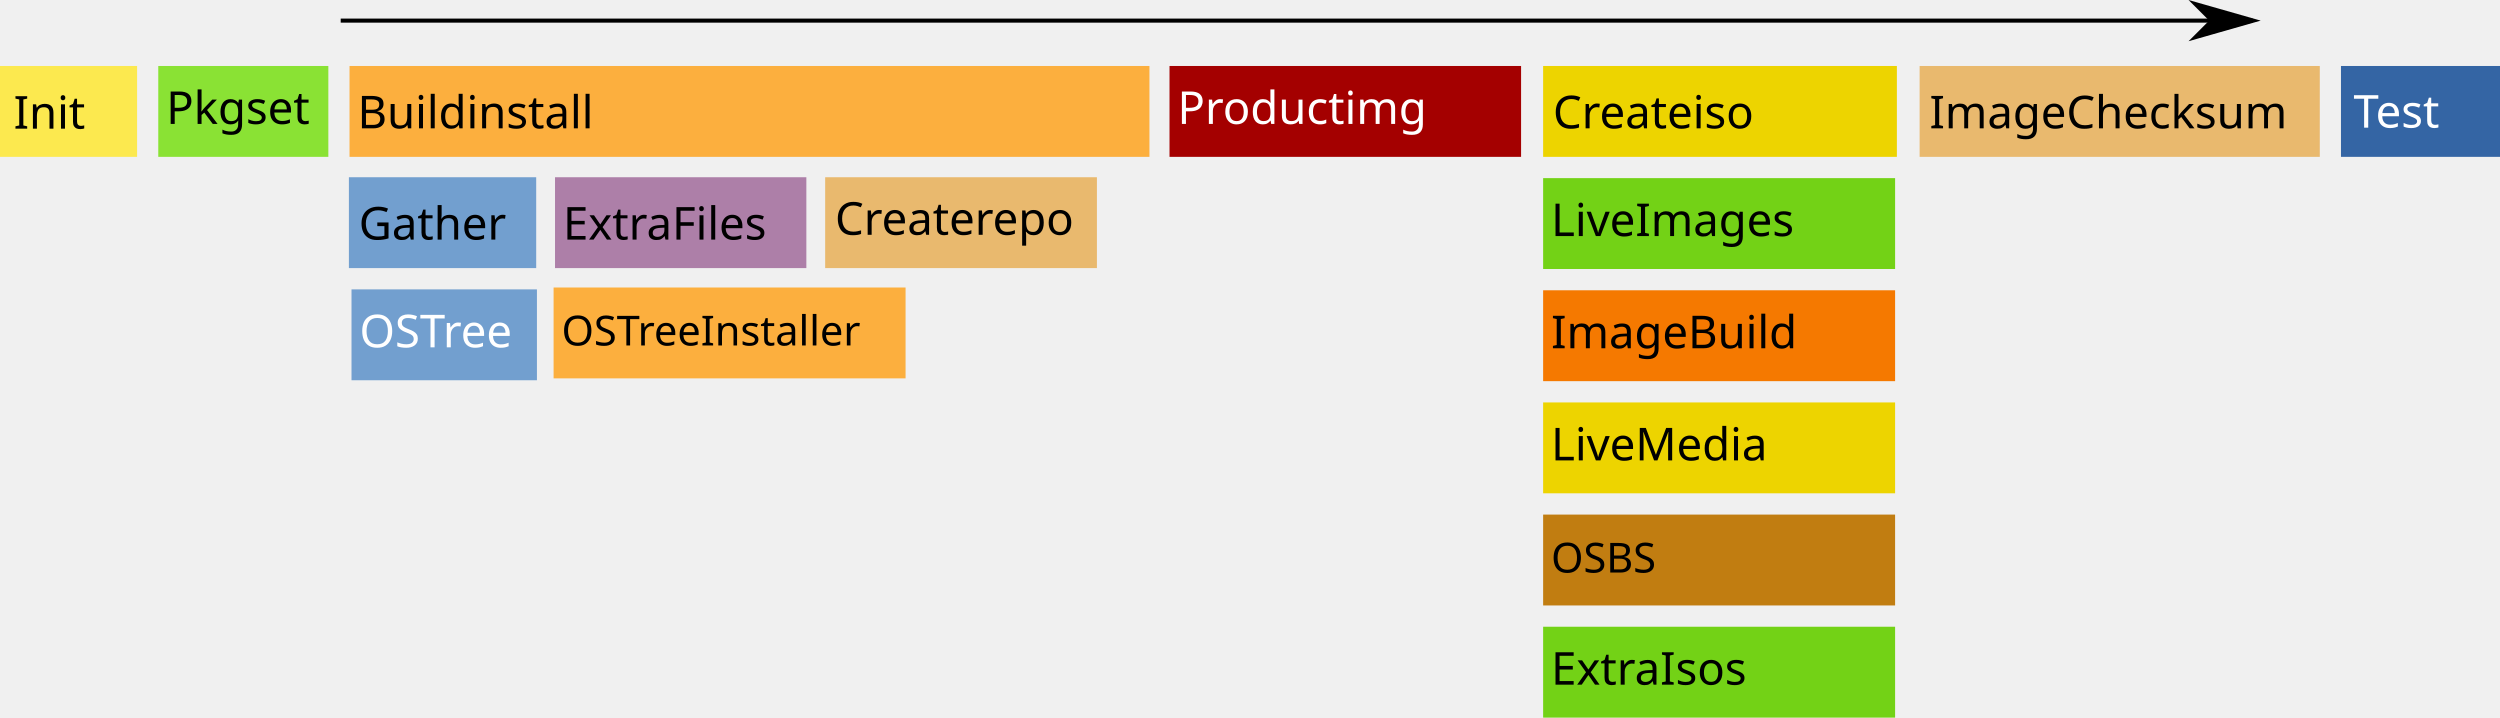
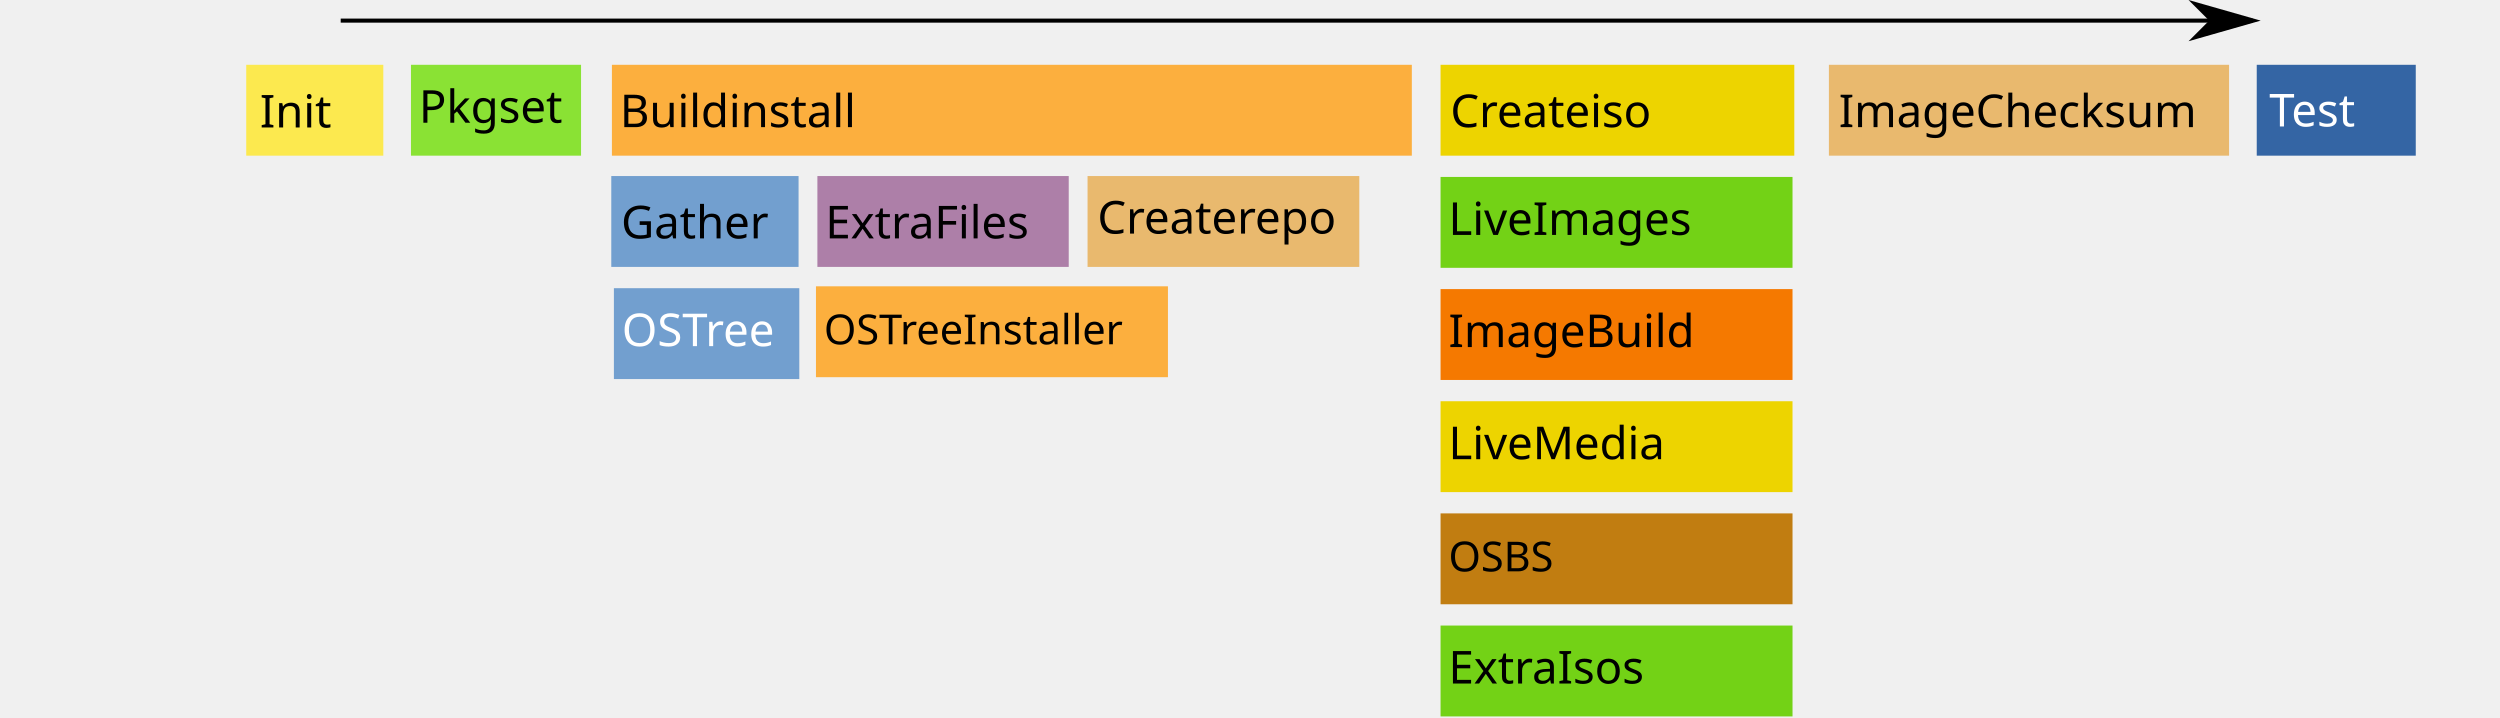
- <svg xmlns="http://www.w3.org/2000/svg" width="771.665" height="221.5" viewBox="0 0 771.665 221.5" id="svg2" version="1.1">
+ <svg xmlns="http://www.w3.org/2000/svg" version="1.1" id="svg2" viewBox="0 0 771.665 221.5" height="221.5" width="771.665">
  <defs id="defs4">
-     <marker style="overflow:visible" id="Arrow1Lend" refX="0" refY="0" orient="auto">
-       <path transform="matrix(-0.8,0,0,-0.8,-10,0)" style="fill:#000000;fill-opacity:1;fill-rule:evenodd;stroke:#000000;stroke-width:1pt;stroke-opacity:1" d="M 0,0 5,-5 -12.5,0 5,5 Z" id="path4451" />
+     <marker orient="auto" refY="0" refX="0" id="Arrow1Lend" style="overflow:visible">
+       <path id="path4451" d="M 0,0 5,-5 -12.5,0 5,5 Z" style="fill:#000000;fill-opacity:1;fill-rule:evenodd;stroke:#000000;stroke-width:1pt;stroke-opacity:1" transform="matrix(-0.8,0,0,-0.8,-10,0)" />
    </marker>
  </defs>
-   <g transform="matrix(1.066667,0,0,1.066667,-2.473231,-910.8524)" id="layer1">
-     <g transform="translate(-1.131703,-80.47309)" id="g3411">
-       <rect style="fill:#8ae234;fill-rule:evenodd;stroke:none;stroke-width:1px;stroke-linecap:butt;stroke-linejoin:miter;stroke-opacity:1" id="rect3340" width="26.296" height="49.215" x="953.491" y="49.25" transform="matrix(0,1,1,0,0,0)" />
-       <text xml:space="preserve" style="font-style:normal;font-weight:normal;line-height:0%;font-family:sans-serif;letter-spacing:0px;word-spacing:0px;fill:#000000;fill-opacity:1;stroke:none;stroke-width:1px;stroke-linecap:butt;stroke-linejoin:miter;stroke-opacity:1" x="51.555" y="970.266" id="text3360">
-         <tspan id="tspan3362" x="51.555" y="970.266" style="font-size:13.148px;line-height:1.25">Pkgset</tspan>
+   <g id="layer1" transform="matrix(1.066667,0,0,1.066667,-2.473231,-910.8524)">
+     <g id="g3411" transform="translate(71.99326,-80.81712)">
+       <rect transform="matrix(0,1,1,0,0,0)" y="49.25" x="953.491" height="49.215" width="26.296" id="rect3340" style="fill:#8ae234;fill-rule:evenodd;stroke:none;stroke-width:1px;stroke-linecap:butt;stroke-linejoin:miter;stroke-opacity:1" />
+       <text id="text3360" y="970.266" x="51.555" style="font-style:normal;font-weight:normal;line-height:0%;font-family:sans-serif;letter-spacing:0px;word-spacing:0px;fill:#000000;fill-opacity:1;stroke:none;stroke-width:1px;stroke-linecap:butt;stroke-linejoin:miter;stroke-opacity:1" xml:space="preserve">
+         <tspan style="font-size:13.148px;line-height:1.25" y="970.266" x="51.555" id="tspan3362">Pkgset</tspan>
      </text>
    </g>
-     <g transform="translate(3.704976,-80.47309)" id="g3446">
-       <rect y="554.101" x="953.491" height="115.801" width="26.296" id="rect3338-1" style="fill:#e9b96e;fill-rule:evenodd;stroke:none;stroke-width:1px;stroke-linecap:butt;stroke-linejoin:miter;stroke-opacity:1" transform="matrix(0,1,1,0,0,0)" />
-       <text xml:space="preserve" style="font-style:normal;font-variant:normal;font-weight:normal;font-stretch:normal;line-height:0%;font-family:sans-serif;-inkscape-font-specification:'sans-serif, Normal';text-align:start;letter-spacing:0px;word-spacing:0px;writing-mode:lr-tb;text-anchor:start;fill:#000000;fill-opacity:1;stroke:none;stroke-width:1px;stroke-linecap:butt;stroke-linejoin:miter;stroke-opacity:1" x="556.957" y="971.54" id="text3384-0">
-         <tspan y="971.54" x="556.957" id="tspan3391" style="font-size:13.147px;line-height:1.25">ImageChecksum</tspan>
+     <g id="g3446" transform="translate(-22.54501,-80.81712)">
+       <rect transform="matrix(0,1,1,0,0,0)" style="fill:#e9b96e;fill-rule:evenodd;stroke:none;stroke-width:1px;stroke-linecap:butt;stroke-linejoin:miter;stroke-opacity:1" id="rect3338-1" width="26.296" height="115.801" x="953.491" y="554.101" />
+       <text id="text3384-0" y="971.54" x="556.957" style="font-style:normal;font-variant:normal;font-weight:normal;font-stretch:normal;line-height:0%;font-family:sans-serif;-inkscape-font-specification:'sans-serif, Normal';text-align:start;letter-spacing:0px;word-spacing:0px;writing-mode:lr-tb;text-anchor:start;fill:#000000;fill-opacity:1;stroke:none;stroke-width:1px;stroke-linecap:butt;stroke-linejoin:miter;stroke-opacity:1" xml:space="preserve">
+         <tspan style="font-size:13.148px;line-height:1.25" id="tspan3391" x="556.957" y="971.54">ImageChecksum</tspan>
      </text>
    </g>
-     <g transform="translate(125.7539,-80.47309)" id="g3398">
-       <rect y="553.982" x="953.491" height="46.018" width="26.296" id="rect3400" style="fill:#3465a4;fill-rule:evenodd;stroke:none;stroke-width:1px;stroke-linecap:butt;stroke-linejoin:miter;stroke-opacity:1" transform="matrix(0,1,1,0,0,0)" />
-       <text xml:space="preserve" style="font-style:normal;font-weight:normal;line-height:0%;font-family:sans-serif;letter-spacing:0px;word-spacing:0px;fill:#ffffff;fill-opacity:1;stroke:none;stroke-width:1px;stroke-linecap:butt;stroke-linejoin:miter;stroke-opacity:1" x="557.616" y="971.338" id="text3396">
-         <tspan id="tspan3398" x="557.616" y="971.338" style="font-size:13.148px;line-height:1.25">Test</tspan>
+     <g id="g3398" transform="translate(101.3789,-80.81712)">
+       <rect transform="matrix(0,1,1,0,0,0)" style="fill:#3465a4;fill-rule:evenodd;stroke:none;stroke-width:1px;stroke-linecap:butt;stroke-linejoin:miter;stroke-opacity:1" id="rect3400" width="26.296" height="46.018" x="953.491" y="553.982" />
+       <text id="text3396" y="971.338" x="557.616" style="font-style:normal;font-weight:normal;line-height:0%;font-family:sans-serif;letter-spacing:0px;word-spacing:0px;fill:#ffffff;fill-opacity:1;stroke:none;stroke-width:1px;stroke-linecap:butt;stroke-linejoin:miter;stroke-opacity:1" xml:space="preserve">
+         <tspan style="font-size:13.148px;line-height:1.25" y="971.338" x="557.616" id="tspan3398">Test</tspan>
      </text>
    </g>
-     <g id="g3720">
-       <rect style="fill:#fce94f;fill-rule:evenodd;stroke:none;stroke-width:1px;stroke-linecap:butt;stroke-linejoin:miter;stroke-opacity:1" id="rect3336" width="26.296" height="39.67" x="873.018" y="2.319" transform="matrix(0,1,1,0,0,0)" />
-       <text xml:space="preserve" style="font-style:normal;font-weight:normal;line-height:0%;font-family:sans-serif;letter-spacing:0px;word-spacing:0px;fill:#000000;fill-opacity:1;stroke:none;stroke-width:1px;stroke-linecap:butt;stroke-linejoin:miter;stroke-opacity:1" x="6.26" y="891.16" id="text3356">
-         <tspan id="tspan3358" x="6.26" y="891.16" style="font-size:13.148px;line-height:1.25">Init</tspan>
+     <g transform="translate(71.24996,-0.3440404)" id="g3720">
+       <rect transform="matrix(0,1,1,0,0,0)" y="2.319" x="873.018" height="39.67" width="26.296" id="rect3336" style="fill:#fce94f;fill-rule:evenodd;stroke:none;stroke-width:1px;stroke-linecap:butt;stroke-linejoin:miter;stroke-opacity:1" />
+       <text id="text3356" y="891.16" x="6.26" style="font-style:normal;font-weight:normal;line-height:0%;font-family:sans-serif;letter-spacing:0px;word-spacing:0px;fill:#000000;fill-opacity:1;stroke:none;stroke-width:1px;stroke-linecap:butt;stroke-linejoin:miter;stroke-opacity:1" xml:space="preserve">
+         <tspan style="font-size:13.148px;line-height:1.25" y="891.16" x="6.26" id="tspan3358">Init</tspan>
      </text>
    </g>
-     <path id="path3642" d="M 100.909,859.889 H 654.227" style="fill:none;fill-rule:evenodd;stroke:#000000;stroke-width:1.175px;stroke-linecap:butt;stroke-linejoin:miter;stroke-opacity:1;marker-end:url(#Arrow1Lend)" />
-     <g id="g241" transform="translate(-60.10897,42.1407)">
-       <rect style="fill:#a40000;fill-rule:evenodd;stroke:none;stroke-width:1.105px;stroke-linecap:butt;stroke-linejoin:miter;stroke-opacity:1" id="rect3350" width="26.296" height="101.734" x="830.877" y="400.855" transform="matrix(0,1,1,0,0,0)" />
-       <text xml:space="preserve" style="font-style:normal;font-weight:normal;line-height:0%;font-family:sans-serif;letter-spacing:0px;word-spacing:0px;fill:#ffffff;fill-opacity:1;stroke:none;stroke-width:1px;stroke-linecap:butt;stroke-linejoin:miter;stroke-opacity:1" x="403.159" y="847.652" id="text3380">
-         <tspan id="tspan3382" x="403.159" y="847.652" style="font-size:13.148px;line-height:1.25">Productimg</tspan>
-       </text>
-     </g>
-     <g id="g3668">
+     <path style="fill:none;fill-rule:evenodd;stroke:#000000;stroke-width:1.175px;stroke-linecap:butt;stroke-linejoin:miter;stroke-opacity:1;marker-end:url(#Arrow1Lend)" d="M 100.909,859.889 H 654.227" id="path3642" />
+     <g transform="translate(75.92569,-0.3440404)" id="g3668">
      <g id="g3663">
-         <rect transform="matrix(0,1,1,0,0,0)" y="103.464" x="873.018" height="231.477" width="26.296" id="rect3342" style="fill:#fcaf3e;fill-rule:evenodd;stroke:none;stroke-width:1px;stroke-linecap:butt;stroke-linejoin:miter;stroke-opacity:1" />
-         <text id="text3364" y="891.067" x="105.768" style="font-style:normal;font-weight:normal;line-height:0%;font-family:sans-serif;letter-spacing:0px;word-spacing:0px;fill:#000000;fill-opacity:1;stroke:none;stroke-width:1px;stroke-linecap:butt;stroke-linejoin:miter;stroke-opacity:1" xml:space="preserve">
-           <tspan style="font-size:13.148px;line-height:1.25" y="891.067" x="105.768" id="tspan3366">Buildinstall</tspan>
+         <rect style="fill:#fcaf3e;fill-rule:evenodd;stroke:none;stroke-width:1px;stroke-linecap:butt;stroke-linejoin:miter;stroke-opacity:1" id="rect3342" width="26.296" height="231.477" x="873.018" y="103.464" transform="matrix(0,1,1,0,0,0)" />
+         <text xml:space="preserve" style="font-style:normal;font-weight:normal;line-height:0%;font-family:sans-serif;letter-spacing:0px;word-spacing:0px;fill:#000000;fill-opacity:1;stroke:none;stroke-width:1px;stroke-linecap:butt;stroke-linejoin:miter;stroke-opacity:1" x="105.768" y="891.067" id="text3364">
+           <tspan id="tspan3366" x="105.768" y="891.067" style="font-size:13.148px;line-height:1.25">Buildinstall</tspan>
        </text>
      </g>
      <g id="g3639">
-         <rect transform="matrix(0,1,1,0,0,0)" y="103.282" x="905.21" height="54.198" width="26.296" id="rect3344" style="fill:#729fcf;fill-rule:evenodd;stroke:none;stroke-width:1px;stroke-linecap:butt;stroke-linejoin:miter;stroke-opacity:1" />
-         <text id="text3368" y="923.259" x="106.138" style="font-style:normal;font-weight:normal;line-height:0%;font-family:sans-serif;letter-spacing:0px;word-spacing:0px;fill:#000000;fill-opacity:1;stroke:none;stroke-width:1px;stroke-linecap:butt;stroke-linejoin:miter;stroke-opacity:1" xml:space="preserve">
-           <tspan style="font-size:13.148px;line-height:1.25" y="923.259" x="106.138" id="tspan3370">Gather</tspan>
+         <rect style="fill:#729fcf;fill-rule:evenodd;stroke:none;stroke-width:1px;stroke-linecap:butt;stroke-linejoin:miter;stroke-opacity:1" id="rect3344" width="26.296" height="54.198" x="905.21" y="103.282" transform="matrix(0,1,1,0,0,0)" />
+         <text xml:space="preserve" style="font-style:normal;font-weight:normal;line-height:0%;font-family:sans-serif;letter-spacing:0px;word-spacing:0px;fill:#000000;fill-opacity:1;stroke:none;stroke-width:1px;stroke-linecap:butt;stroke-linejoin:miter;stroke-opacity:1" x="106.138" y="923.259" id="text3368">
+           <tspan id="tspan3370" x="106.138" y="923.259" style="font-size:13.148px;line-height:1.25">Gather</tspan>
        </text>
      </g>
      <g id="g3647">
        <g id="g3644">
-           <rect style="fill:#ad7fa8;fill-rule:evenodd;stroke:none;stroke-width:1px;stroke-linecap:butt;stroke-linejoin:miter;stroke-opacity:1" id="rect3346" width="26.296" height="72.73" x="905.21" y="162.926" transform="matrix(0,1,1,0,0,0)" />
+           <rect transform="matrix(0,1,1,0,0,0)" y="162.926" x="905.21" height="72.73" width="26.296" id="rect3346" style="fill:#ad7fa8;fill-rule:evenodd;stroke:none;stroke-width:1px;stroke-linecap:butt;stroke-linejoin:miter;stroke-opacity:1" />
        </g>
-         <text id="text3372" y="923.259" x="165.23" style="font-style:normal;font-weight:normal;line-height:0%;font-family:sans-serif;letter-spacing:0px;word-spacing:0px;fill:#000000;fill-opacity:1;stroke:none;stroke-width:1px;stroke-linecap:butt;stroke-linejoin:miter;stroke-opacity:1" xml:space="preserve">
-           <tspan style="font-size:13.148px;line-height:1.25" y="923.259" x="165.23" id="tspan3374">ExtraFiles</tspan>
+         <text xml:space="preserve" style="font-style:normal;font-weight:normal;line-height:0%;font-family:sans-serif;letter-spacing:0px;word-spacing:0px;fill:#000000;fill-opacity:1;stroke:none;stroke-width:1px;stroke-linecap:butt;stroke-linejoin:miter;stroke-opacity:1" x="165.23" y="923.259" id="text3372">
+           <tspan id="tspan3374" x="165.23" y="923.259" style="font-size:13.148px;line-height:1.25">ExtraFiles</tspan>
        </text>
      </g>
      <g id="g3658">
-         <rect transform="matrix(0,1,1,0,0,0)" y="241.102" x="905.21" height="78.636" width="26.296" id="rect3348" style="fill:#e9b96e;fill-rule:evenodd;stroke:none;stroke-width:1px;stroke-linecap:butt;stroke-linejoin:miter;stroke-opacity:1" />
-         <text id="text3376" y="921.869" x="243.959" style="font-style:normal;font-weight:normal;line-height:0%;font-family:sans-serif;letter-spacing:0px;word-spacing:0px;fill:#000000;fill-opacity:1;stroke:none;stroke-width:1px;stroke-linecap:butt;stroke-linejoin:miter;stroke-opacity:1" xml:space="preserve">
-           <tspan style="font-size:13.148px;line-height:1.25" y="921.869" x="243.959" id="tspan3378">Createrepo</tspan>
+         <rect style="fill:#e9b96e;fill-rule:evenodd;stroke:none;stroke-width:1px;stroke-linecap:butt;stroke-linejoin:miter;stroke-opacity:1" id="rect3348" width="26.296" height="78.636" x="905.21" y="241.102" transform="matrix(0,1,1,0,0,0)" />
+         <text xml:space="preserve" style="font-style:normal;font-weight:normal;line-height:0%;font-family:sans-serif;letter-spacing:0px;word-spacing:0px;fill:#000000;fill-opacity:1;stroke:none;stroke-width:1px;stroke-linecap:butt;stroke-linejoin:miter;stroke-opacity:1" x="243.959" y="921.869" id="text3376">
+           <tspan id="tspan3378" x="243.959" y="921.869" style="font-size:13.148px;line-height:1.25">Createrepo</tspan>
        </text>
      </g>
-       <g id="g3408" transform="translate(-150.564,114.1166)">
-         <rect transform="matrix(0,1,1,0,0,0)" y="254.602" x="823.547" height="53.654" width="26.296" id="rect3350-3" style="fill:#729fcf;fill-rule:evenodd;stroke:none;stroke-width:1px;stroke-linecap:butt;stroke-linejoin:miter;stroke-opacity:1" />
-         <text id="text3380-2" y="840.322" x="256.906" style="font-style:normal;font-weight:normal;line-height:0%;font-family:sans-serif;text-align:start;letter-spacing:0px;word-spacing:0px;writing-mode:lr-tb;text-anchor:start;fill:#ffffff;fill-opacity:1;stroke:none;stroke-width:1px;stroke-linecap:butt;stroke-linejoin:miter;stroke-opacity:1" xml:space="preserve">
-           <tspan style="font-size:13.148px;line-height:1.25" id="tspan3406" x="256.906" y="840.322">OSTree</tspan>
+       <g transform="translate(-150.564,114.1166)" id="g3408">
+         <rect style="fill:#729fcf;fill-rule:evenodd;stroke:none;stroke-width:1px;stroke-linecap:butt;stroke-linejoin:miter;stroke-opacity:1" id="rect3350-3" width="26.296" height="53.654" x="823.547" y="254.602" transform="matrix(0,1,1,0,0,0)" />
+         <text xml:space="preserve" style="font-style:normal;font-weight:normal;line-height:0%;font-family:sans-serif;text-align:start;letter-spacing:0px;word-spacing:0px;writing-mode:lr-tb;text-anchor:start;fill:#ffffff;fill-opacity:1;stroke:none;stroke-width:1px;stroke-linecap:butt;stroke-linejoin:miter;stroke-opacity:1" x="256.906" y="840.322" id="text3380-2">
+           <tspan y="840.322" x="256.906" id="tspan3406" style="font-size:13.148px;line-height:1.25">OSTree</tspan>
        </text>
      </g>
-       <g transform="translate(-328.3911,-85.51782)" id="g288">
-         <g transform="translate(0.5670658)" id="g3653">
-           <rect style="fill:#fcaf3e;fill-rule:evenodd;stroke:none;stroke-width:1px;stroke-linecap:butt;stroke-linejoin:miter;stroke-opacity:1" id="rect3428" width="26.296" height="101.851" x="1022.637" y="490.338" transform="matrix(0,1,1,0,0,0)" />
-           <text xml:space="preserve" style="font-style:normal;font-variant:normal;font-weight:normal;font-stretch:normal;line-height:0%;font-family:sans-serif;-inkscape-font-specification:'sans-serif, Normal';text-align:start;letter-spacing:0px;word-spacing:0px;writing-mode:lr-tb;text-anchor:start;fill:#000000;fill-opacity:1;stroke:none;stroke-width:1px;stroke-linecap:butt;stroke-linejoin:miter;stroke-opacity:1" x="492.642" y="1039.412" id="text3430">
-             <tspan id="tspan283" x="492.642" y="1039.412" style="font-size:12px;line-height:0">OSTreeInstaller</tspan>
+       <g id="g288" transform="translate(-328.3911,-85.51782)">
+         <g id="g3653" transform="translate(0.5670658)">
+           <rect transform="matrix(0,1,1,0,0,0)" y="490.338" x="1022.637" height="101.851" width="26.296" id="rect3428" style="fill:#fcaf3e;fill-rule:evenodd;stroke:none;stroke-width:1px;stroke-linecap:butt;stroke-linejoin:miter;stroke-opacity:1" />
+           <text id="text3430" y="1039.412" x="492.642" style="font-style:normal;font-variant:normal;font-weight:normal;font-stretch:normal;line-height:0%;font-family:sans-serif;-inkscape-font-specification:'sans-serif, Normal';text-align:start;letter-spacing:0px;word-spacing:0px;writing-mode:lr-tb;text-anchor:start;fill:#000000;fill-opacity:1;stroke:none;stroke-width:1px;stroke-linecap:butt;stroke-linejoin:miter;stroke-opacity:1" xml:space="preserve">
+             <tspan style="font-size:12px;line-height:0" y="1039.412" x="492.642" id="tspan283">OSTreeInstaller</tspan>
          </text>
        </g>
      </g>
    </g>
-     <g id="g3458" transform="translate(28.72396,-80.47303)">
-       <rect y="420.136" x="953.491" height="102.366" width="26.296" id="rect3338" style="fill:#edd400;fill-rule:evenodd;stroke:none;stroke-width:1px;stroke-linecap:butt;stroke-linejoin:miter;stroke-opacity:1" transform="matrix(0,1,1,0,0,0)" />
-       <text xml:space="preserve" style="font-style:normal;font-weight:normal;line-height:0%;font-family:sans-serif;letter-spacing:0px;word-spacing:0px;fill:#000000;fill-opacity:1;stroke:none;stroke-width:1px;stroke-linecap:butt;stroke-linejoin:miter;stroke-opacity:1" x="422.993" y="971.54" id="text3384">
-         <tspan style="font-size:13.148px;line-height:1.25" id="tspan3386" x="422.993" y="971.54">Createiso</tspan>
-       </text>
-     </g>
-     <g transform="translate(28.46751,-84.18123)" id="g3453">
-       <rect style="fill:#73d216;fill-rule:evenodd;stroke:none;stroke-width:1px;stroke-linecap:butt;stroke-linejoin:miter;stroke-opacity:1" id="rect3352" width="26.296" height="101.851" x="989.652" y="420.393" transform="matrix(0,1,1,0,0,0)" />
-       <text xml:space="preserve" style="font-style:normal;font-weight:normal;line-height:0%;font-family:sans-serif;letter-spacing:0px;word-spacing:0px;fill:#000000;fill-opacity:1;stroke:none;stroke-width:1px;stroke-linecap:butt;stroke-linejoin:miter;stroke-opacity:1" x="422.698" y="1006.428" id="text3388">
-         <tspan style="font-size:13.148px;line-height:1.25" id="tspan3390" x="422.698" y="1006.428">LiveImages</tspan>
-       </text>
-     </g>
-     <g transform="translate(28.46751,-88.14188)" id="g3448">
-       <rect style="fill:#f57900;fill-rule:evenodd;stroke:none;stroke-width:1px;stroke-linecap:butt;stroke-linejoin:miter;stroke-opacity:1" id="rect3354" width="26.296" height="101.851" x="1026.066" y="420.393" transform="matrix(0,1,1,0,0,0)" />
-       <text xml:space="preserve" style="font-style:normal;font-weight:normal;line-height:0%;font-family:sans-serif;letter-spacing:0px;word-spacing:0px;fill:#000000;fill-opacity:1;stroke:none;stroke-width:1px;stroke-linecap:butt;stroke-linejoin:miter;stroke-opacity:1" x="422.698" y="1042.842" id="text3392">
-         <tspan style="font-size:13.148px;line-height:1.25" id="tspan3394" x="422.698" y="1042.842">ImageBuild</tspan>
-       </text>
-     </g>
-     <g transform="translate(27.76042,-92.4581)" id="g3443">
-       <rect transform="matrix(0,1,1,0,0,0)" y="421.1" x="1062.836" height="101.851" width="26.296" id="rect3422" style="fill:#edd400;fill-rule:evenodd;stroke:none;stroke-width:1px;stroke-linecap:butt;stroke-linejoin:miter;stroke-opacity:1" />
-       <text id="text3424" y="1079.611" x="423.405" style="font-style:normal;font-weight:normal;line-height:0%;font-family:sans-serif;text-align:start;letter-spacing:0px;word-spacing:0px;writing-mode:lr-tb;text-anchor:start;fill:#000000;fill-opacity:1;stroke:none;stroke-width:1px;stroke-linecap:butt;stroke-linejoin:miter;stroke-opacity:1" xml:space="preserve">
-         <tspan style="font-size:13.148px;line-height:1.25" y="1079.611" x="423.405" id="tspan3434">LiveMedia</tspan>
-       </text>
-     </g>
-     <g id="g306" transform="translate(-41.47676,-46.1016)">
-       <rect transform="matrix(0,1,1,0,0,0)" y="490.338" x="1048.933" height="101.851" width="26.296" id="rect290" style="fill:#c17d11;fill-rule:evenodd;stroke:none;stroke-width:1px;stroke-linecap:butt;stroke-linejoin:miter;stroke-opacity:1" />
-       <text id="text294" y="1065.708" x="492.642" style="font-style:normal;font-variant:normal;font-weight:normal;font-stretch:normal;line-height:0%;font-family:sans-serif;-inkscape-font-specification:'sans-serif, Normal';text-align:start;letter-spacing:0px;word-spacing:0px;writing-mode:lr-tb;text-anchor:start;fill:#000000;fill-opacity:1;stroke:none;stroke-width:1px;stroke-linecap:butt;stroke-linejoin:miter;stroke-opacity:1" xml:space="preserve">
-         <tspan style="font-size:12px;line-height:0" id="tspan301" x="492.642" y="1065.708">OSBS</tspan>
-       </text>
-     </g>
-     <g id="g3819" transform="translate(0,-16.94908)">
-       <rect transform="matrix(0,1,1,0,0,0)" y="448.861" x="1052.234" height="101.851" width="26.296" id="rect3801" style="fill:#73d216;fill-rule:evenodd;stroke:none;stroke-width:1px;stroke-linecap:butt;stroke-linejoin:miter;stroke-opacity:1" />
-       <text id="text3805" y="1069.009" x="451.165" style="font-style:normal;font-weight:normal;line-height:0%;font-family:sans-serif;letter-spacing:0px;word-spacing:0px;fill:#000000;fill-opacity:1;stroke:none;stroke-width:1px;stroke-linecap:butt;stroke-linejoin:miter;stroke-opacity:1" xml:space="preserve">
-         <tspan id="tspan3812" y="1069.009" x="451.165" style="font-size:13.148px;line-height:1.25">ExtraIsos</tspan>
-       </text>
+     <g transform="translate(-29.68356,-0.3440889)" id="g236">
+       <g id="g3458" transform="translate(28.72396,-80.47303)">
+         <rect y="420.136" x="953.491" height="102.366" width="26.296" id="rect3338" style="fill:#edd400;fill-rule:evenodd;stroke:none;stroke-width:1px;stroke-linecap:butt;stroke-linejoin:miter;stroke-opacity:1" transform="matrix(0,1,1,0,0,0)" />
+         <text xml:space="preserve" style="font-style:normal;font-weight:normal;line-height:0%;font-family:sans-serif;letter-spacing:0px;word-spacing:0px;fill:#000000;fill-opacity:1;stroke:none;stroke-width:1px;stroke-linecap:butt;stroke-linejoin:miter;stroke-opacity:1" x="422.993" y="971.54" id="text3384">
+           <tspan style="font-size:13.148px;line-height:1.25" id="tspan3386" x="422.993" y="971.54">Createiso</tspan>
+         </text>
+       </g>
+       <g transform="translate(28.46751,-84.18123)" id="g3453">
+         <rect style="fill:#73d216;fill-rule:evenodd;stroke:none;stroke-width:1px;stroke-linecap:butt;stroke-linejoin:miter;stroke-opacity:1" id="rect3352" width="26.296" height="101.851" x="989.652" y="420.393" transform="matrix(0,1,1,0,0,0)" />
+         <text xml:space="preserve" style="font-style:normal;font-weight:normal;line-height:0%;font-family:sans-serif;letter-spacing:0px;word-spacing:0px;fill:#000000;fill-opacity:1;stroke:none;stroke-width:1px;stroke-linecap:butt;stroke-linejoin:miter;stroke-opacity:1" x="422.698" y="1006.428" id="text3388">
+           <tspan style="font-size:13.148px;line-height:1.25" id="tspan3390" x="422.698" y="1006.428">LiveImages</tspan>
+         </text>
+       </g>
+       <g transform="translate(28.46751,-88.14188)" id="g3448">
+         <rect style="fill:#f57900;fill-rule:evenodd;stroke:none;stroke-width:1px;stroke-linecap:butt;stroke-linejoin:miter;stroke-opacity:1" id="rect3354" width="26.296" height="101.851" x="1026.066" y="420.393" transform="matrix(0,1,1,0,0,0)" />
+         <text xml:space="preserve" style="font-style:normal;font-weight:normal;line-height:0%;font-family:sans-serif;letter-spacing:0px;word-spacing:0px;fill:#000000;fill-opacity:1;stroke:none;stroke-width:1px;stroke-linecap:butt;stroke-linejoin:miter;stroke-opacity:1" x="422.698" y="1042.842" id="text3392">
+           <tspan style="font-size:13.148px;line-height:1.25" id="tspan3394" x="422.698" y="1042.842">ImageBuild</tspan>
+         </text>
+       </g>
+       <g transform="translate(27.76042,-92.4581)" id="g3443">
+         <rect transform="matrix(0,1,1,0,0,0)" y="421.1" x="1062.836" height="101.851" width="26.296" id="rect3422" style="fill:#edd400;fill-rule:evenodd;stroke:none;stroke-width:1px;stroke-linecap:butt;stroke-linejoin:miter;stroke-opacity:1" />
+         <text id="text3424" y="1079.611" x="423.405" style="font-style:normal;font-weight:normal;line-height:0%;font-family:sans-serif;text-align:start;letter-spacing:0px;word-spacing:0px;writing-mode:lr-tb;text-anchor:start;fill:#000000;fill-opacity:1;stroke:none;stroke-width:1px;stroke-linecap:butt;stroke-linejoin:miter;stroke-opacity:1" xml:space="preserve">
+           <tspan style="font-size:13.148px;line-height:1.25" y="1079.611" x="423.405" id="tspan3434">LiveMedia</tspan>
+         </text>
+       </g>
+       <g id="g306" transform="translate(-41.47676,-46.1016)">
+         <rect transform="matrix(0,1,1,0,0,0)" y="490.338" x="1048.933" height="101.851" width="26.296" id="rect290" style="fill:#c17d11;fill-rule:evenodd;stroke:none;stroke-width:1px;stroke-linecap:butt;stroke-linejoin:miter;stroke-opacity:1" />
+         <text id="text294" y="1065.708" x="492.642" style="font-style:normal;font-variant:normal;font-weight:normal;font-stretch:normal;line-height:0%;font-family:sans-serif;-inkscape-font-specification:'sans-serif, Normal';text-align:start;letter-spacing:0px;word-spacing:0px;writing-mode:lr-tb;text-anchor:start;fill:#000000;fill-opacity:1;stroke:none;stroke-width:1px;stroke-linecap:butt;stroke-linejoin:miter;stroke-opacity:1" xml:space="preserve">
+           <tspan style="font-size:12px;line-height:0" id="tspan301" x="492.642" y="1065.708">OSBS</tspan>
+         </text>
+       </g>
+       <g id="g3819" transform="translate(0,-16.94908)">
+         <rect transform="matrix(0,1,1,0,0,0)" y="448.861" x="1052.234" height="101.851" width="26.296" id="rect3801" style="fill:#73d216;fill-rule:evenodd;stroke:none;stroke-width:1px;stroke-linecap:butt;stroke-linejoin:miter;stroke-opacity:1" />
+         <text id="text3805" y="1069.009" x="451.165" style="font-style:normal;font-weight:normal;line-height:0%;font-family:sans-serif;letter-spacing:0px;word-spacing:0px;fill:#000000;fill-opacity:1;stroke:none;stroke-width:1px;stroke-linecap:butt;stroke-linejoin:miter;stroke-opacity:1" xml:space="preserve">
+           <tspan id="tspan3812" y="1069.009" x="451.165" style="font-size:13.148px;line-height:1.25">ExtraIsos</tspan>
+         </text>
+       </g>
    </g>
  </g>
</svg>
